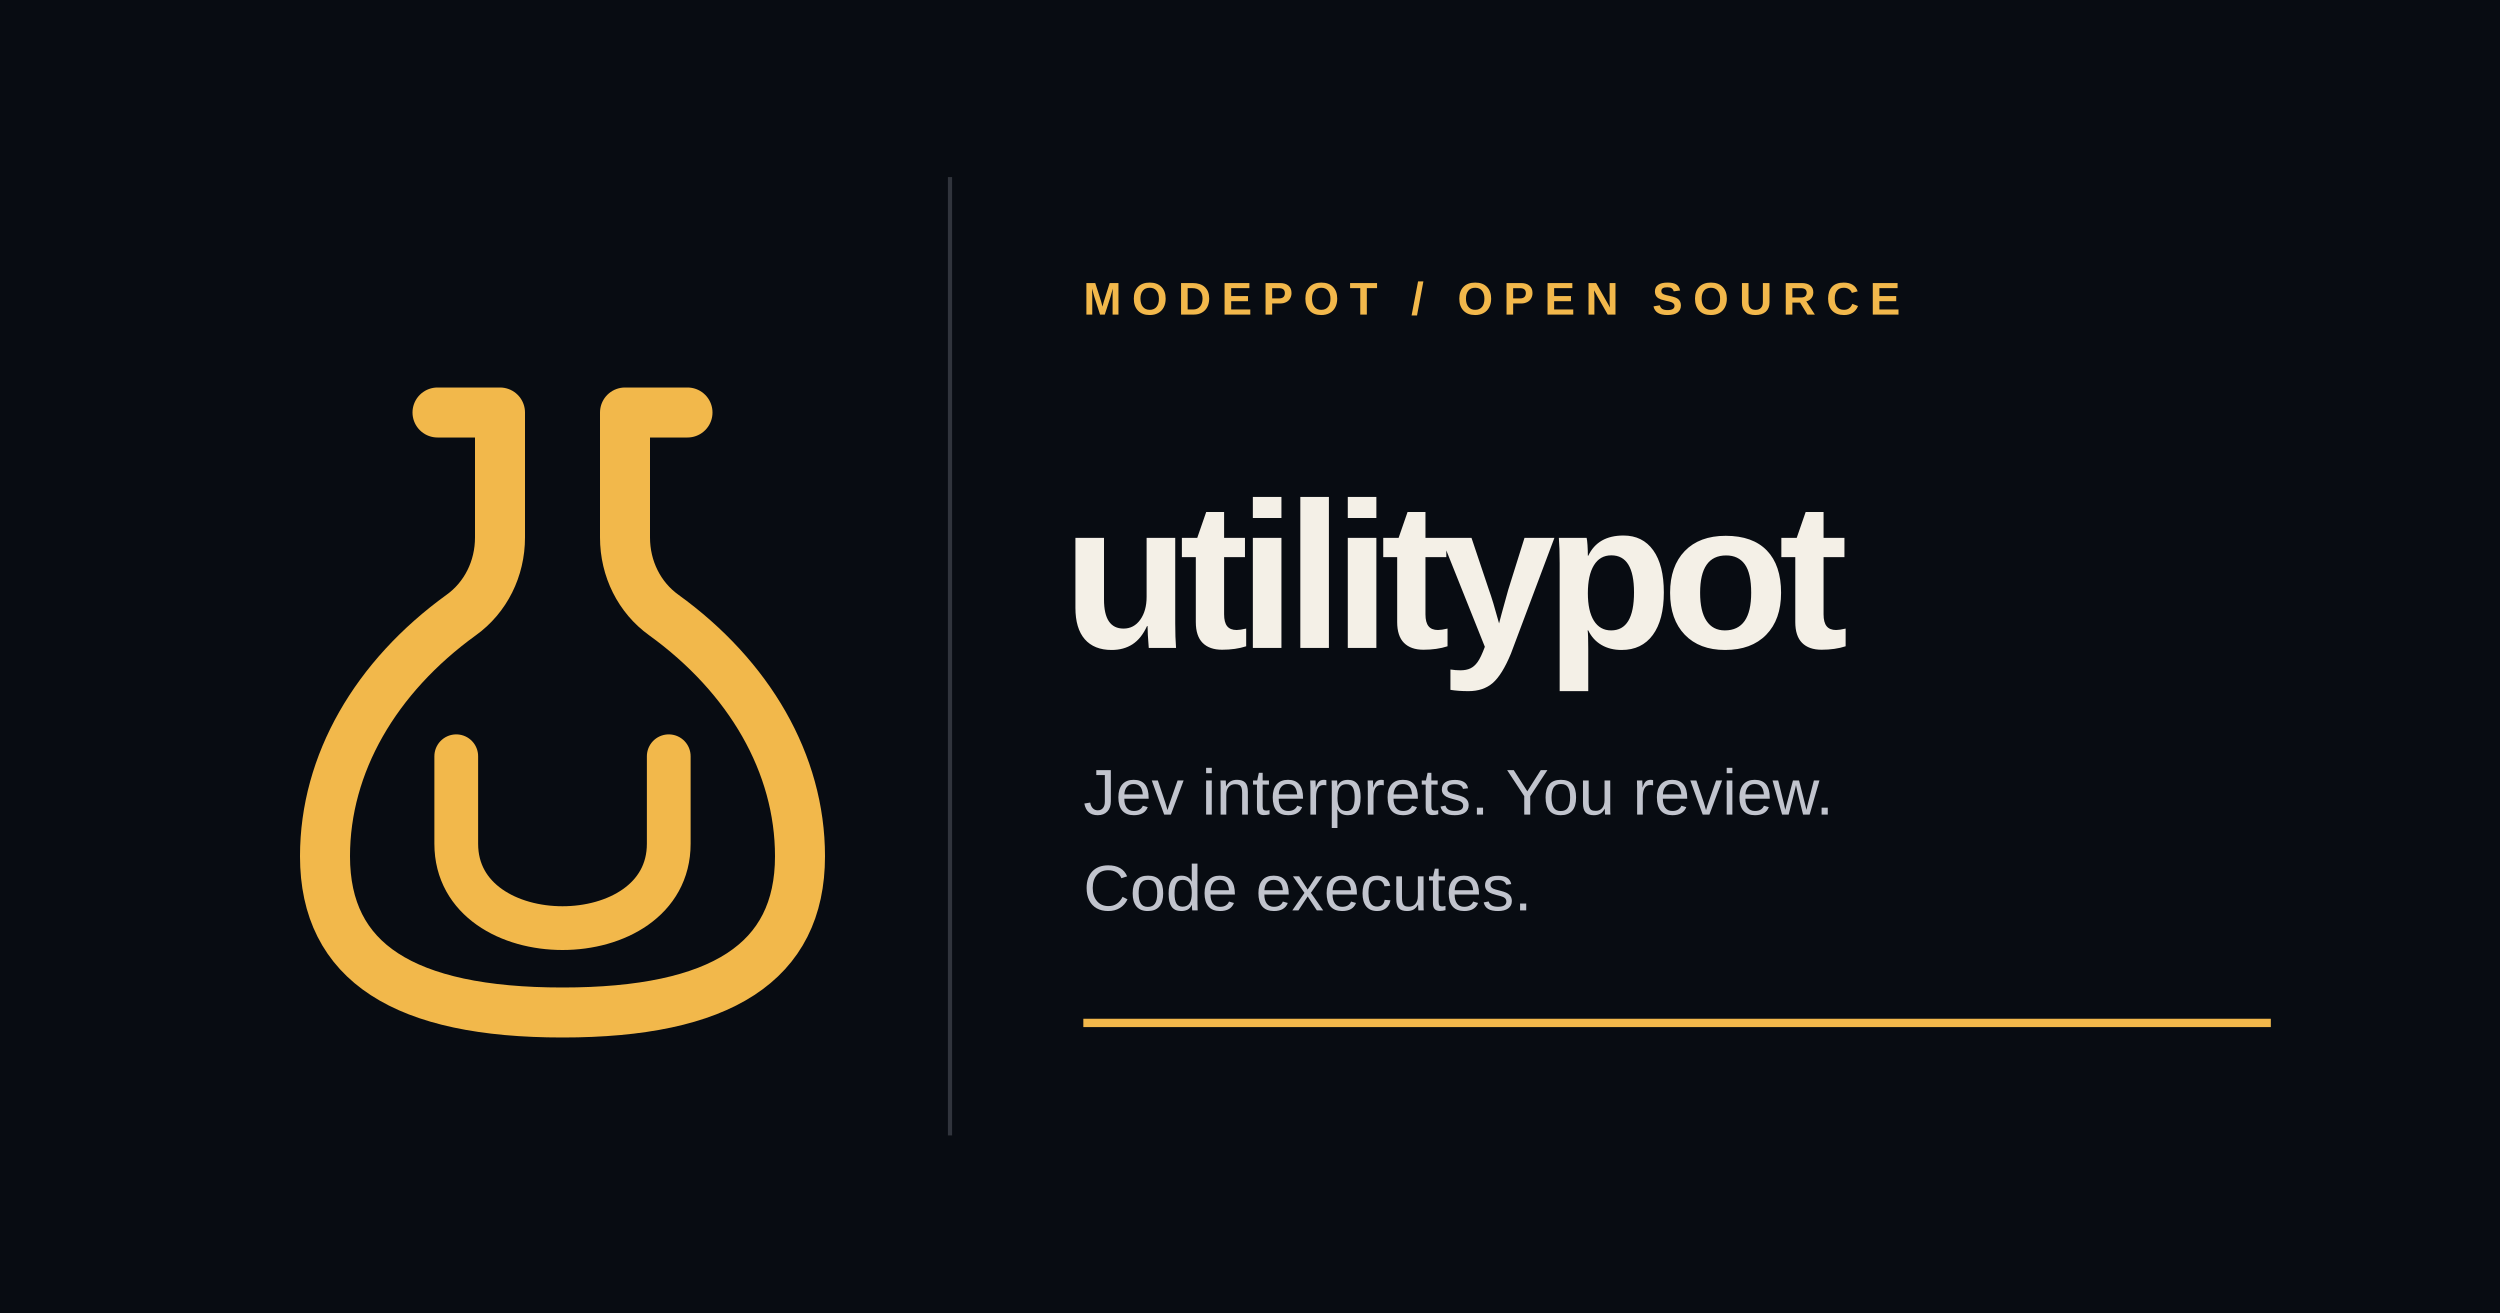
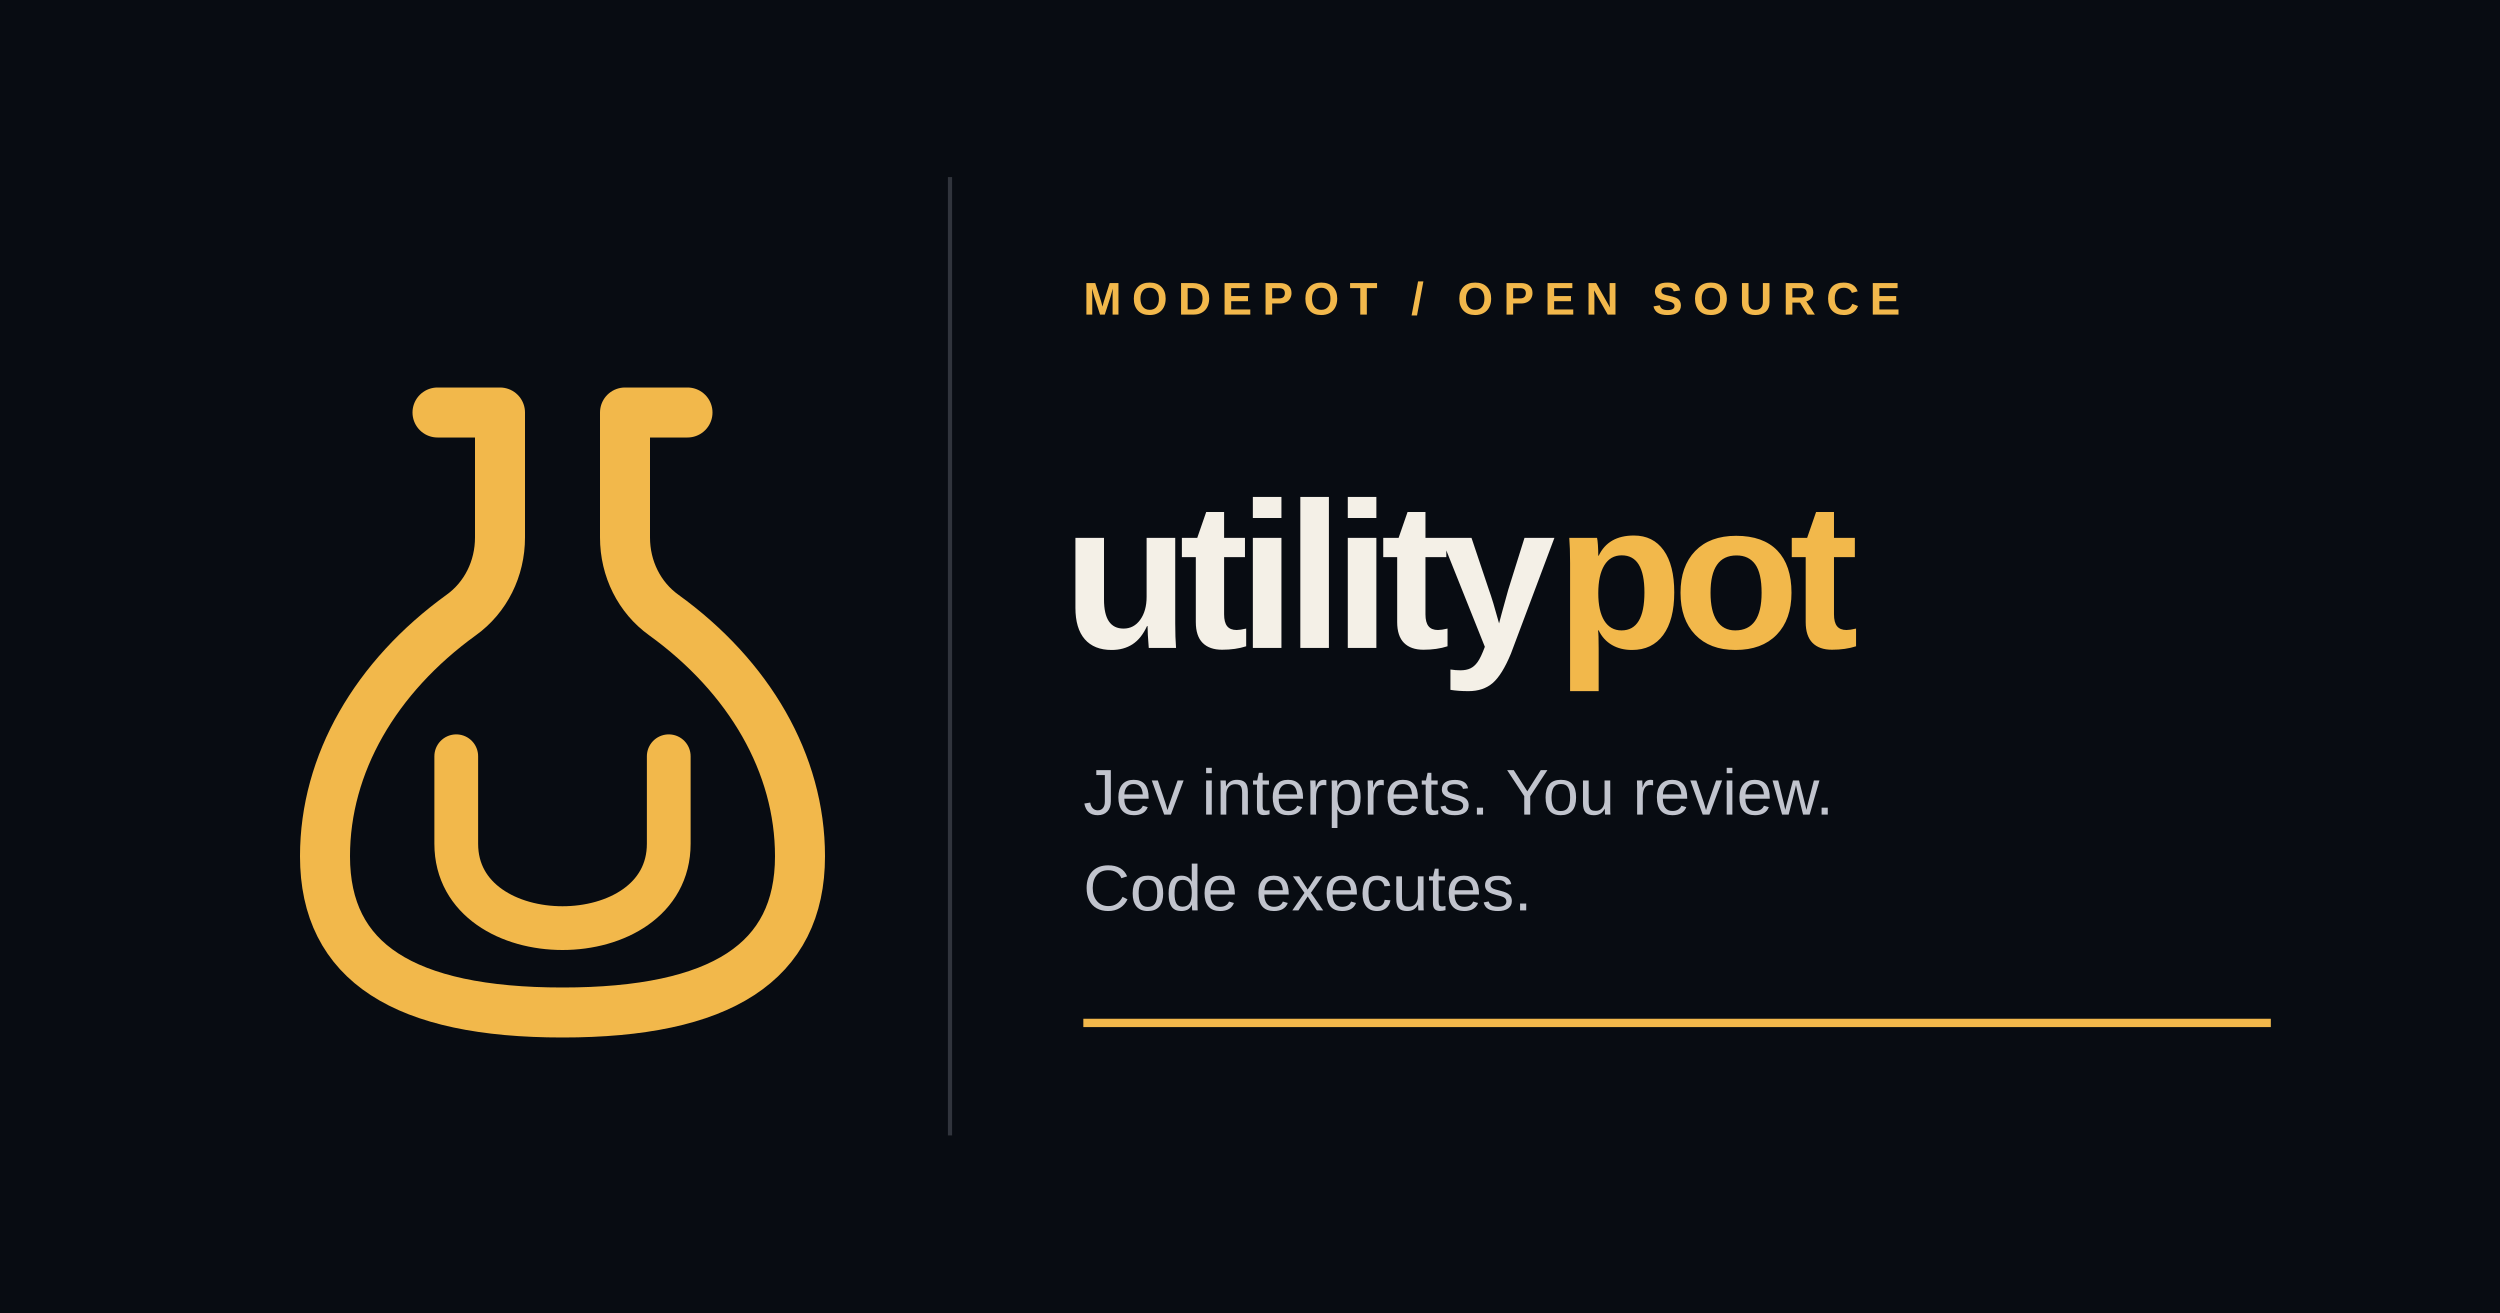
<svg xmlns="http://www.w3.org/2000/svg" width="1200" height="630" viewBox="0 135 1200 630" role="img" aria-labelledby="title desc">
  <rect width="1200" height="900" fill="#080C12" />
  <g transform="translate(78 267) scale(3)">
    <path d="M44 22h10v20c0 5-2.3 9.6-6.2 12.4C34.1 64.3 26 78.2 26 93c0 17 12.7 25 38 25s38-8 38-25c0-14.8-8.1-28.7-21.8-38.6C76.3 51.6 74 47 74 42V22h10" fill="none" stroke="#F2B84B" stroke-width="8" stroke-linecap="round" stroke-linejoin="round" />
    <path d="M47 77v14c0 18 34 18 34 0V77" fill="none" stroke="#F2B84B" stroke-width="7" stroke-linecap="round" stroke-linejoin="round" />
  </g>
  <path d="M456 220V680" stroke="#30343C" stroke-width="2" />
  <g font-family="Manrope, Arial, sans-serif">
    <text x="520" y="286" fill="#F2B84B" font-size="22" font-weight="700" letter-spacing="5">MODEPOT / OPEN SOURCE</text>
-     <text x="510" y="446" fill="#F4F0E7" font-size="100" font-weight="700" letter-spacing="-5">utilitypot</text>
+     <text x="510" y="446" fill="#F4F0E7" font-size="100" font-weight="700" letter-spacing="-5">utility<tspan fill="#F2B84B">pot</tspan>
+     </text>
    <text x="520" y="526" fill="#C1C4CD" font-size="31">Jev interprets. You review.</text>
    <text x="520" y="572" fill="#C1C4CD" font-size="31">Code executes.</text>
  </g>
  <path d="M520 626H1090" stroke="#F2B84B" stroke-width="4" />
</svg>
